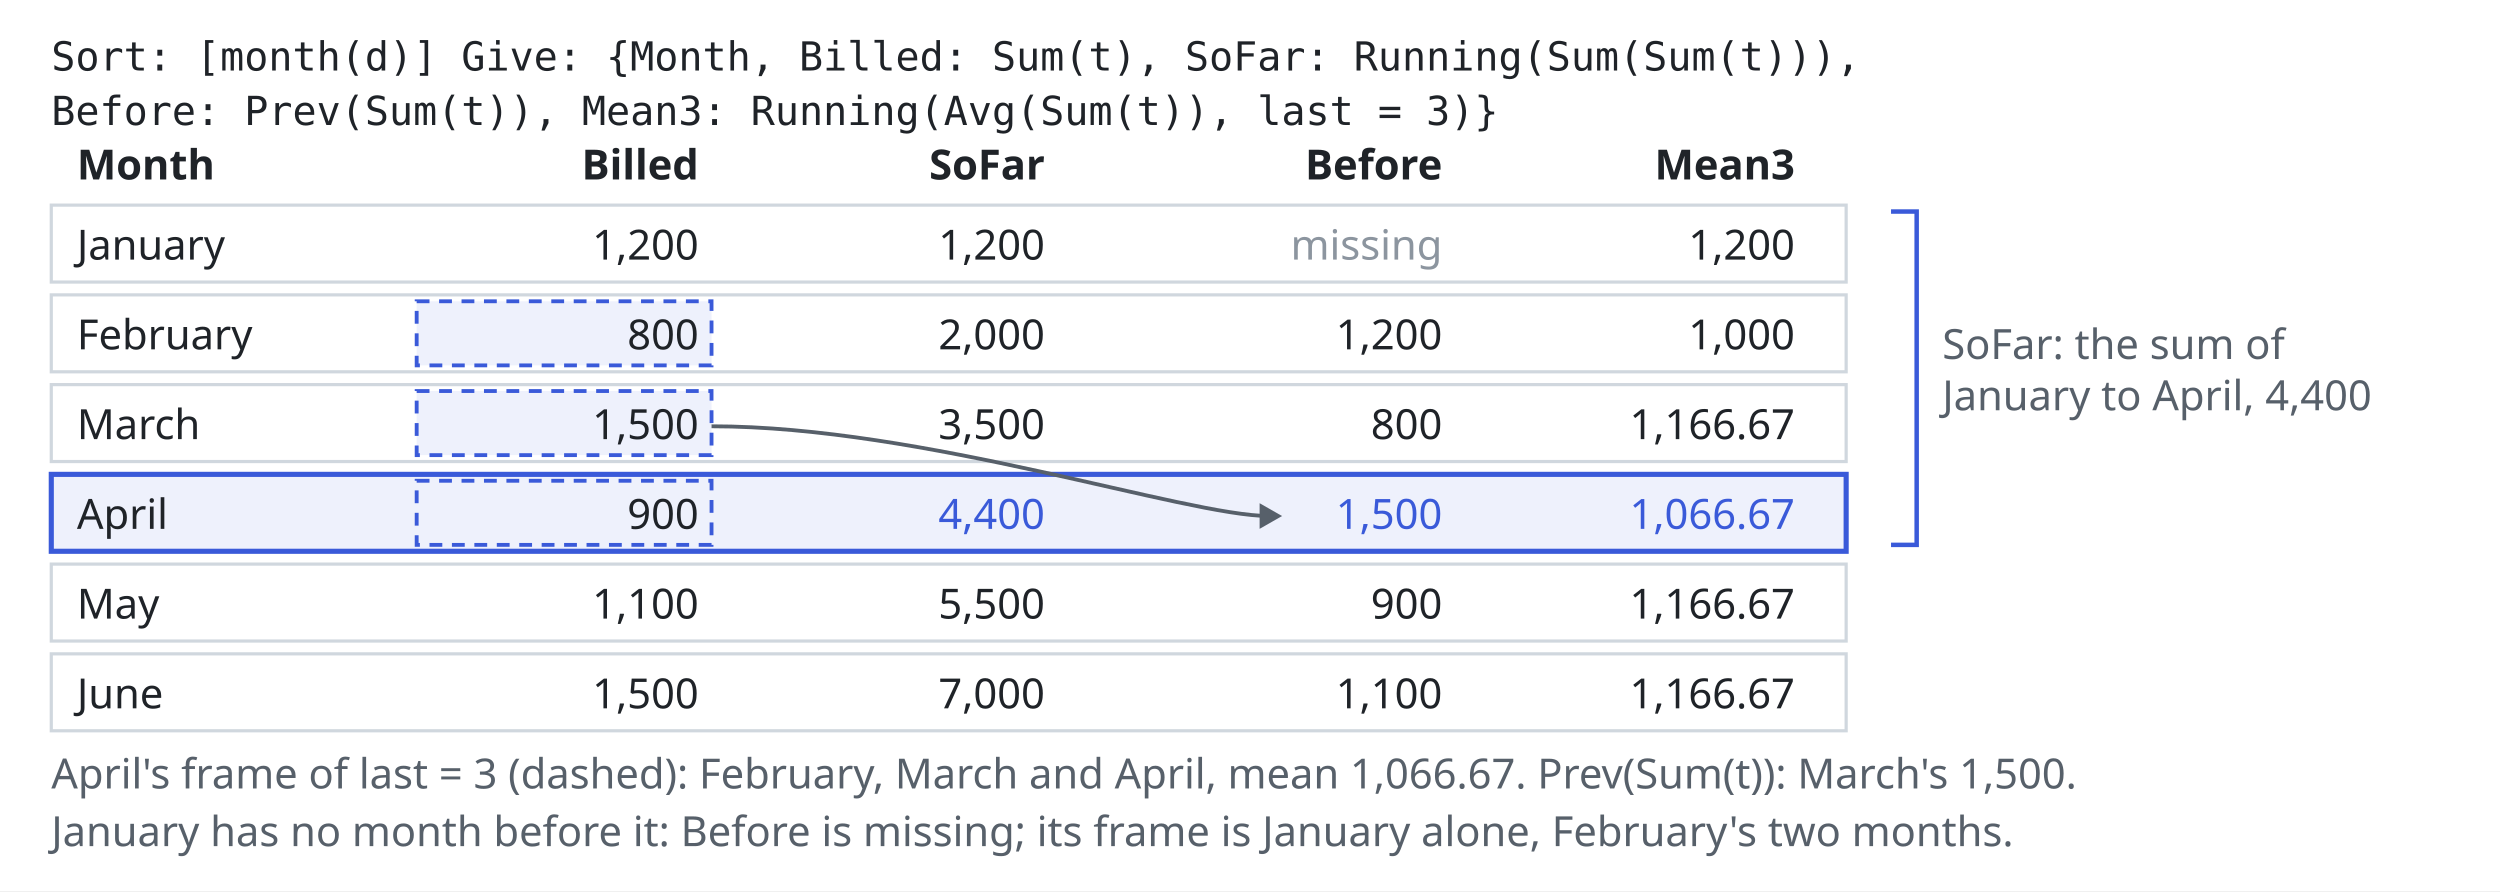
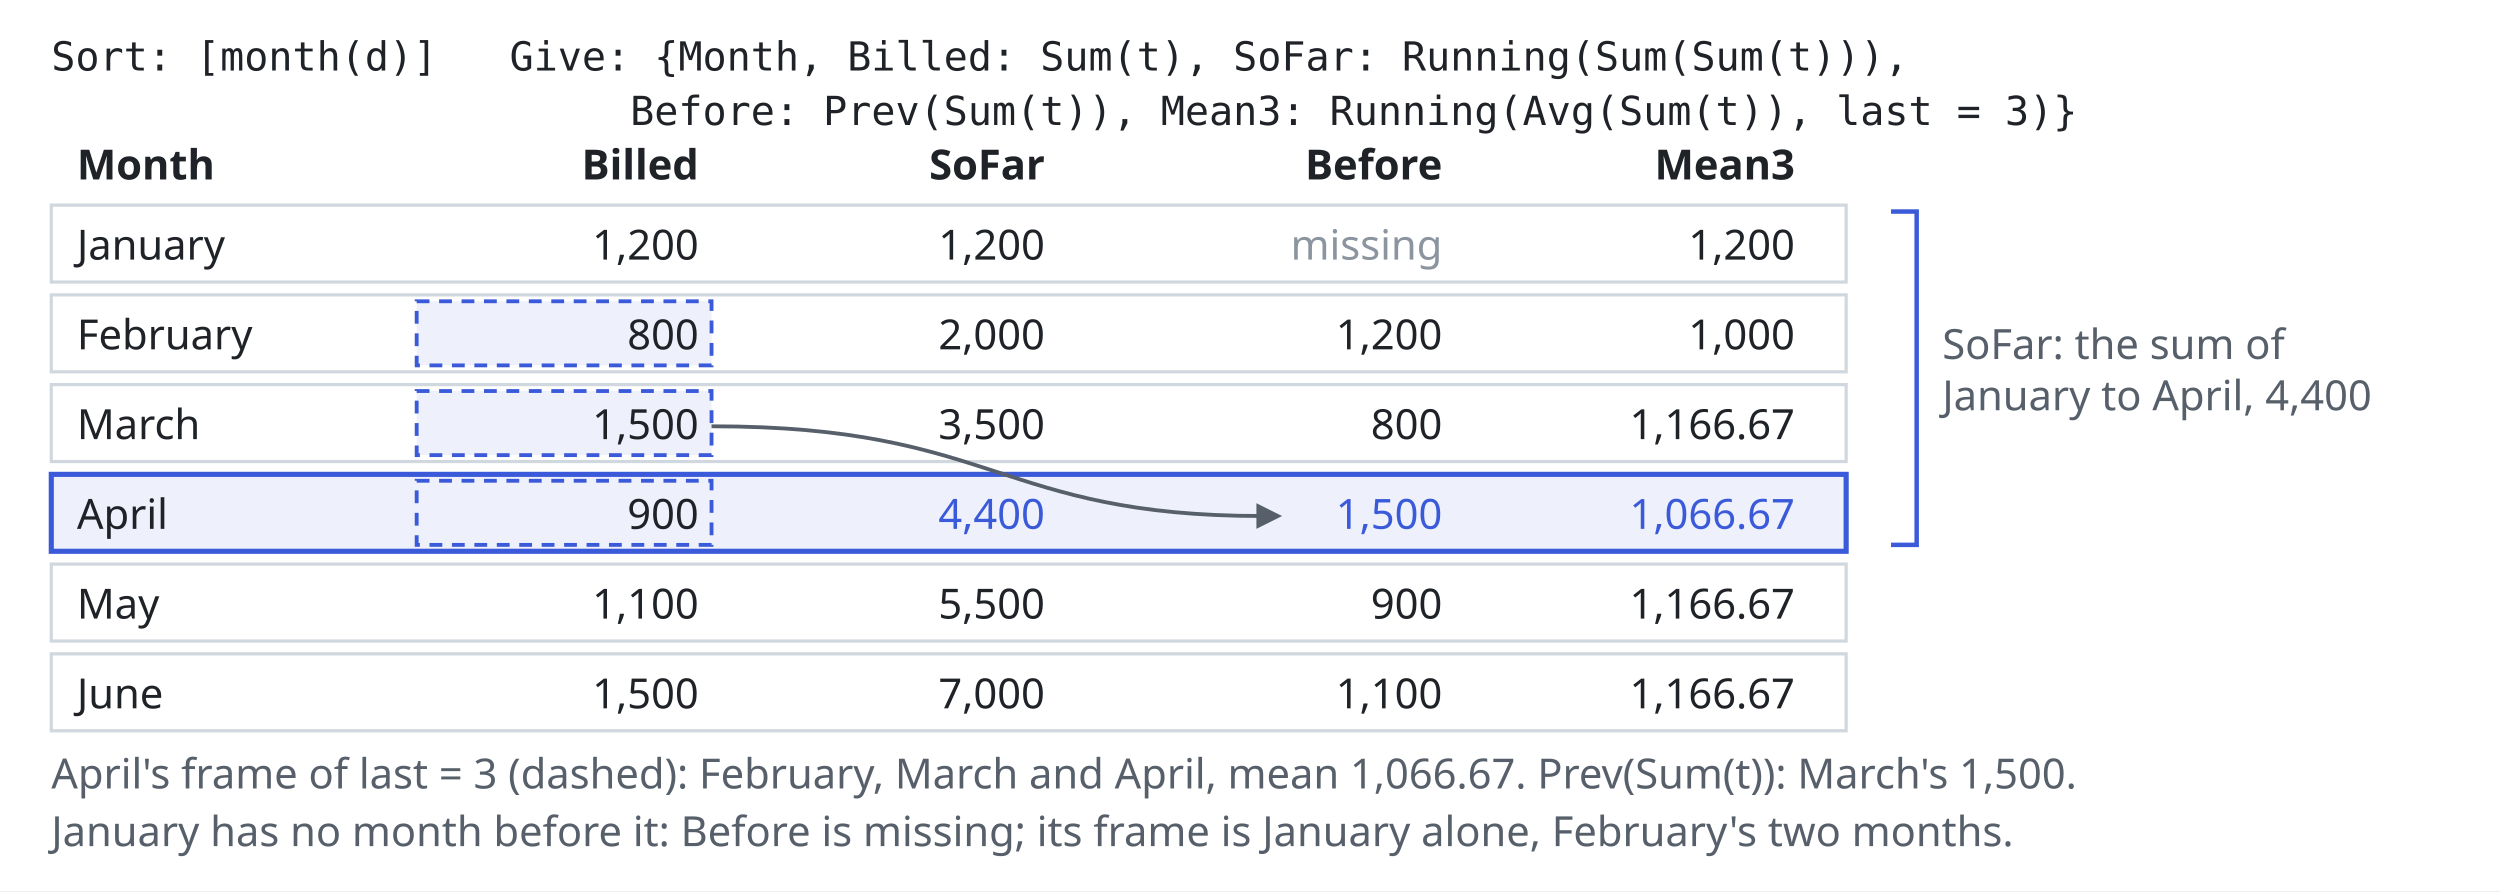
<svg xmlns="http://www.w3.org/2000/svg" width="780" height="278" viewBox="0 0 780 278">
  <style>
- text{font-family:system-ui, sans-serif;font-size:13px;fill:#1f2328}
- .c{font-family:ui-monospace, Menlo, Consolas, monospace;font-size:12.5px}
+ text{font-family:system-ui,sans-serif;font-size:13px;fill:#1f2328}
+ .c{font-family:ui-monospace,Menlo,Consolas,monospace;font-size:12.5px}
.h{font-weight:600}
.s{fill:#57606a}
.a{fill:#3a5ad9}
.off{fill:#8c959f}
- .row{fill:#fff;stroke:#d0d7de;stroke-width:1}
+ .bg{fill:#ffffff}
+ .row{fill:#ffffff;stroke:#d0d7de;stroke-width:1}
.cur{fill:#eef1fc;stroke:#3a5ad9;stroke-width:1.6}
.frame{fill:#eef1fc;stroke:#3a5ad9;stroke-width:1.2;stroke-dasharray:4 3}
.br{stroke:#3a5ad9;stroke-width:1.4;fill:none}
.gr{stroke:#57606a;stroke-width:1.2;fill:none}
- .cut{stroke:#8c959f;stroke-width:1}
+ .fs{fill:#57606a}
+ @media (prefers-color-scheme:dark){
+ text{fill:#e6edf3}
+ .s{fill:#9198a1}
+ .a{fill:#8fa8ff}
+ .off{fill:#6e7681}
+ .bg{fill:#0d1117}
+ .row{fill:#161b22;stroke:#3d444d}
+ .cur{fill:#1f2a4d;stroke:#8fa8ff}
+ .frame{fill:#1f2a4d;stroke:#8fa8ff}
+ .br{stroke:#8fa8ff}
+ .gr{stroke:#9198a1}
+ .fs{fill:#9198a1}
+ }
</style>
-   <rect width="780" height="278" fill="#fff" />
-   <text class="c" x="16" y="22">Sort: [month(d)]   Give: {Month, Billed: Sum(t), SoFar: Running(Sum(Sum(t))),</text>
-   <text class="c" x="16" y="39">                        Before: Prev(Sum(t)), Mean3: Running(Avg(Sum(t)), last = 3)}</text>
+   <rect class="bg" width="780" height="278" />
+   <text class="c" xml:space="preserve" x="16" y="22">Sort: [month(d)]   Give: {Month, Billed: Sum(t), SoFar: Running(Sum(Sum(t))),</text>
+   <text class="c" xml:space="preserve" x="16" y="39">                        Before: Prev(Sum(t)), Mean3: Running(Avg(Sum(t)), last = 3)}</text>
  <text class="h" x="24" y="56">Month</text>
  <text class="h" x="218" y="56" text-anchor="end">Billed</text>
  <text class="h" x="326" y="56" text-anchor="end">SoFar</text>
  <text class="h" x="450" y="56" text-anchor="end">Before</text>
  <text class="h" x="560" y="56" text-anchor="end">Mean3</text>
  <rect class="row" x="16" y="64" width="560" height="24" />
  <text x="24" y="81">January</text>
  <text x="218" y="81" text-anchor="end">1,200</text>
  <text x="326" y="81" text-anchor="end">1,200</text>
  <text class="off" x="450" y="81" text-anchor="end">missing</text>
  <text x="560" y="81" text-anchor="end">1,200</text>
  <rect class="row" x="16" y="92" width="560" height="24" />
  <rect class="frame" x="130" y="94" width="92" height="20" />
  <text x="24" y="109">February</text>
  <text x="218" y="109" text-anchor="end">800</text>
  <text x="326" y="109" text-anchor="end">2,000</text>
  <text x="450" y="109" text-anchor="end">1,200</text>
  <text x="560" y="109" text-anchor="end">1,000</text>
  <rect class="row" x="16" y="120" width="560" height="24" />
  <rect class="frame" x="130" y="122" width="92" height="20" />
  <text x="24" y="137">March</text>
  <text x="218" y="137" text-anchor="end">1,500</text>
  <text x="326" y="137" text-anchor="end">3,500</text>
  <text x="450" y="137" text-anchor="end">800</text>
  <text x="560" y="137" text-anchor="end">1,166.67</text>
  <rect class="cur" x="16" y="148" width="560" height="24" />
  <rect class="frame" x="130" y="150" width="92" height="20" />
  <text x="24" y="165">April</text>
  <text x="218" y="165" text-anchor="end">900</text>
  <text class="a" x="326" y="165" text-anchor="end">4,400</text>
  <text class="a" x="450" y="165" text-anchor="end">1,500</text>
  <text class="a" x="560" y="165" text-anchor="end">1,066.67</text>
  <rect class="row" x="16" y="176" width="560" height="24" />
  <text x="24" y="193">May</text>
  <text x="218" y="193" text-anchor="end">1,100</text>
  <text x="326" y="193" text-anchor="end">5,500</text>
  <text x="450" y="193" text-anchor="end">900</text>
  <text x="560" y="193" text-anchor="end">1,166.67</text>
  <rect class="row" x="16" y="204" width="560" height="24" />
  <text x="24" y="221">June</text>
  <text x="218" y="221" text-anchor="end">1,500</text>
  <text x="326" y="221" text-anchor="end">7,000</text>
  <text x="450" y="221" text-anchor="end">1,100</text>
  <text x="560" y="221" text-anchor="end">1,166.67</text>
  <path class="br" d="M 590 66 h 8 V 170 h -8" />
  <text class="s" x="606" y="112">SoFar: the sum of</text>
  <text class="s" x="606" y="128">January to April, 4,400</text>
-   <path class="gr" d="M 222 133 C 288 133, 370 161, 396 161" />
-   <path d="M 400 161 l -7 -4 v 8 z" fill="#57606a" />
+   <path class="gr" d="M 222 133 C 311 133, 311 161, 394 161" />
+   <polygon class="fs" points="400.0,161.0 392.0,157.0 392.0,165.0" />
  <text class="s" x="16" y="246">April's frame of last = 3 (dashed): February, March and April, mean 1,066.67. Prev(Sum(t)): March's 1,500.</text>
  <text class="s" x="16" y="264">January has no month before it: Before is missing; its frame is January alone, February's two months.</text>
</svg>
